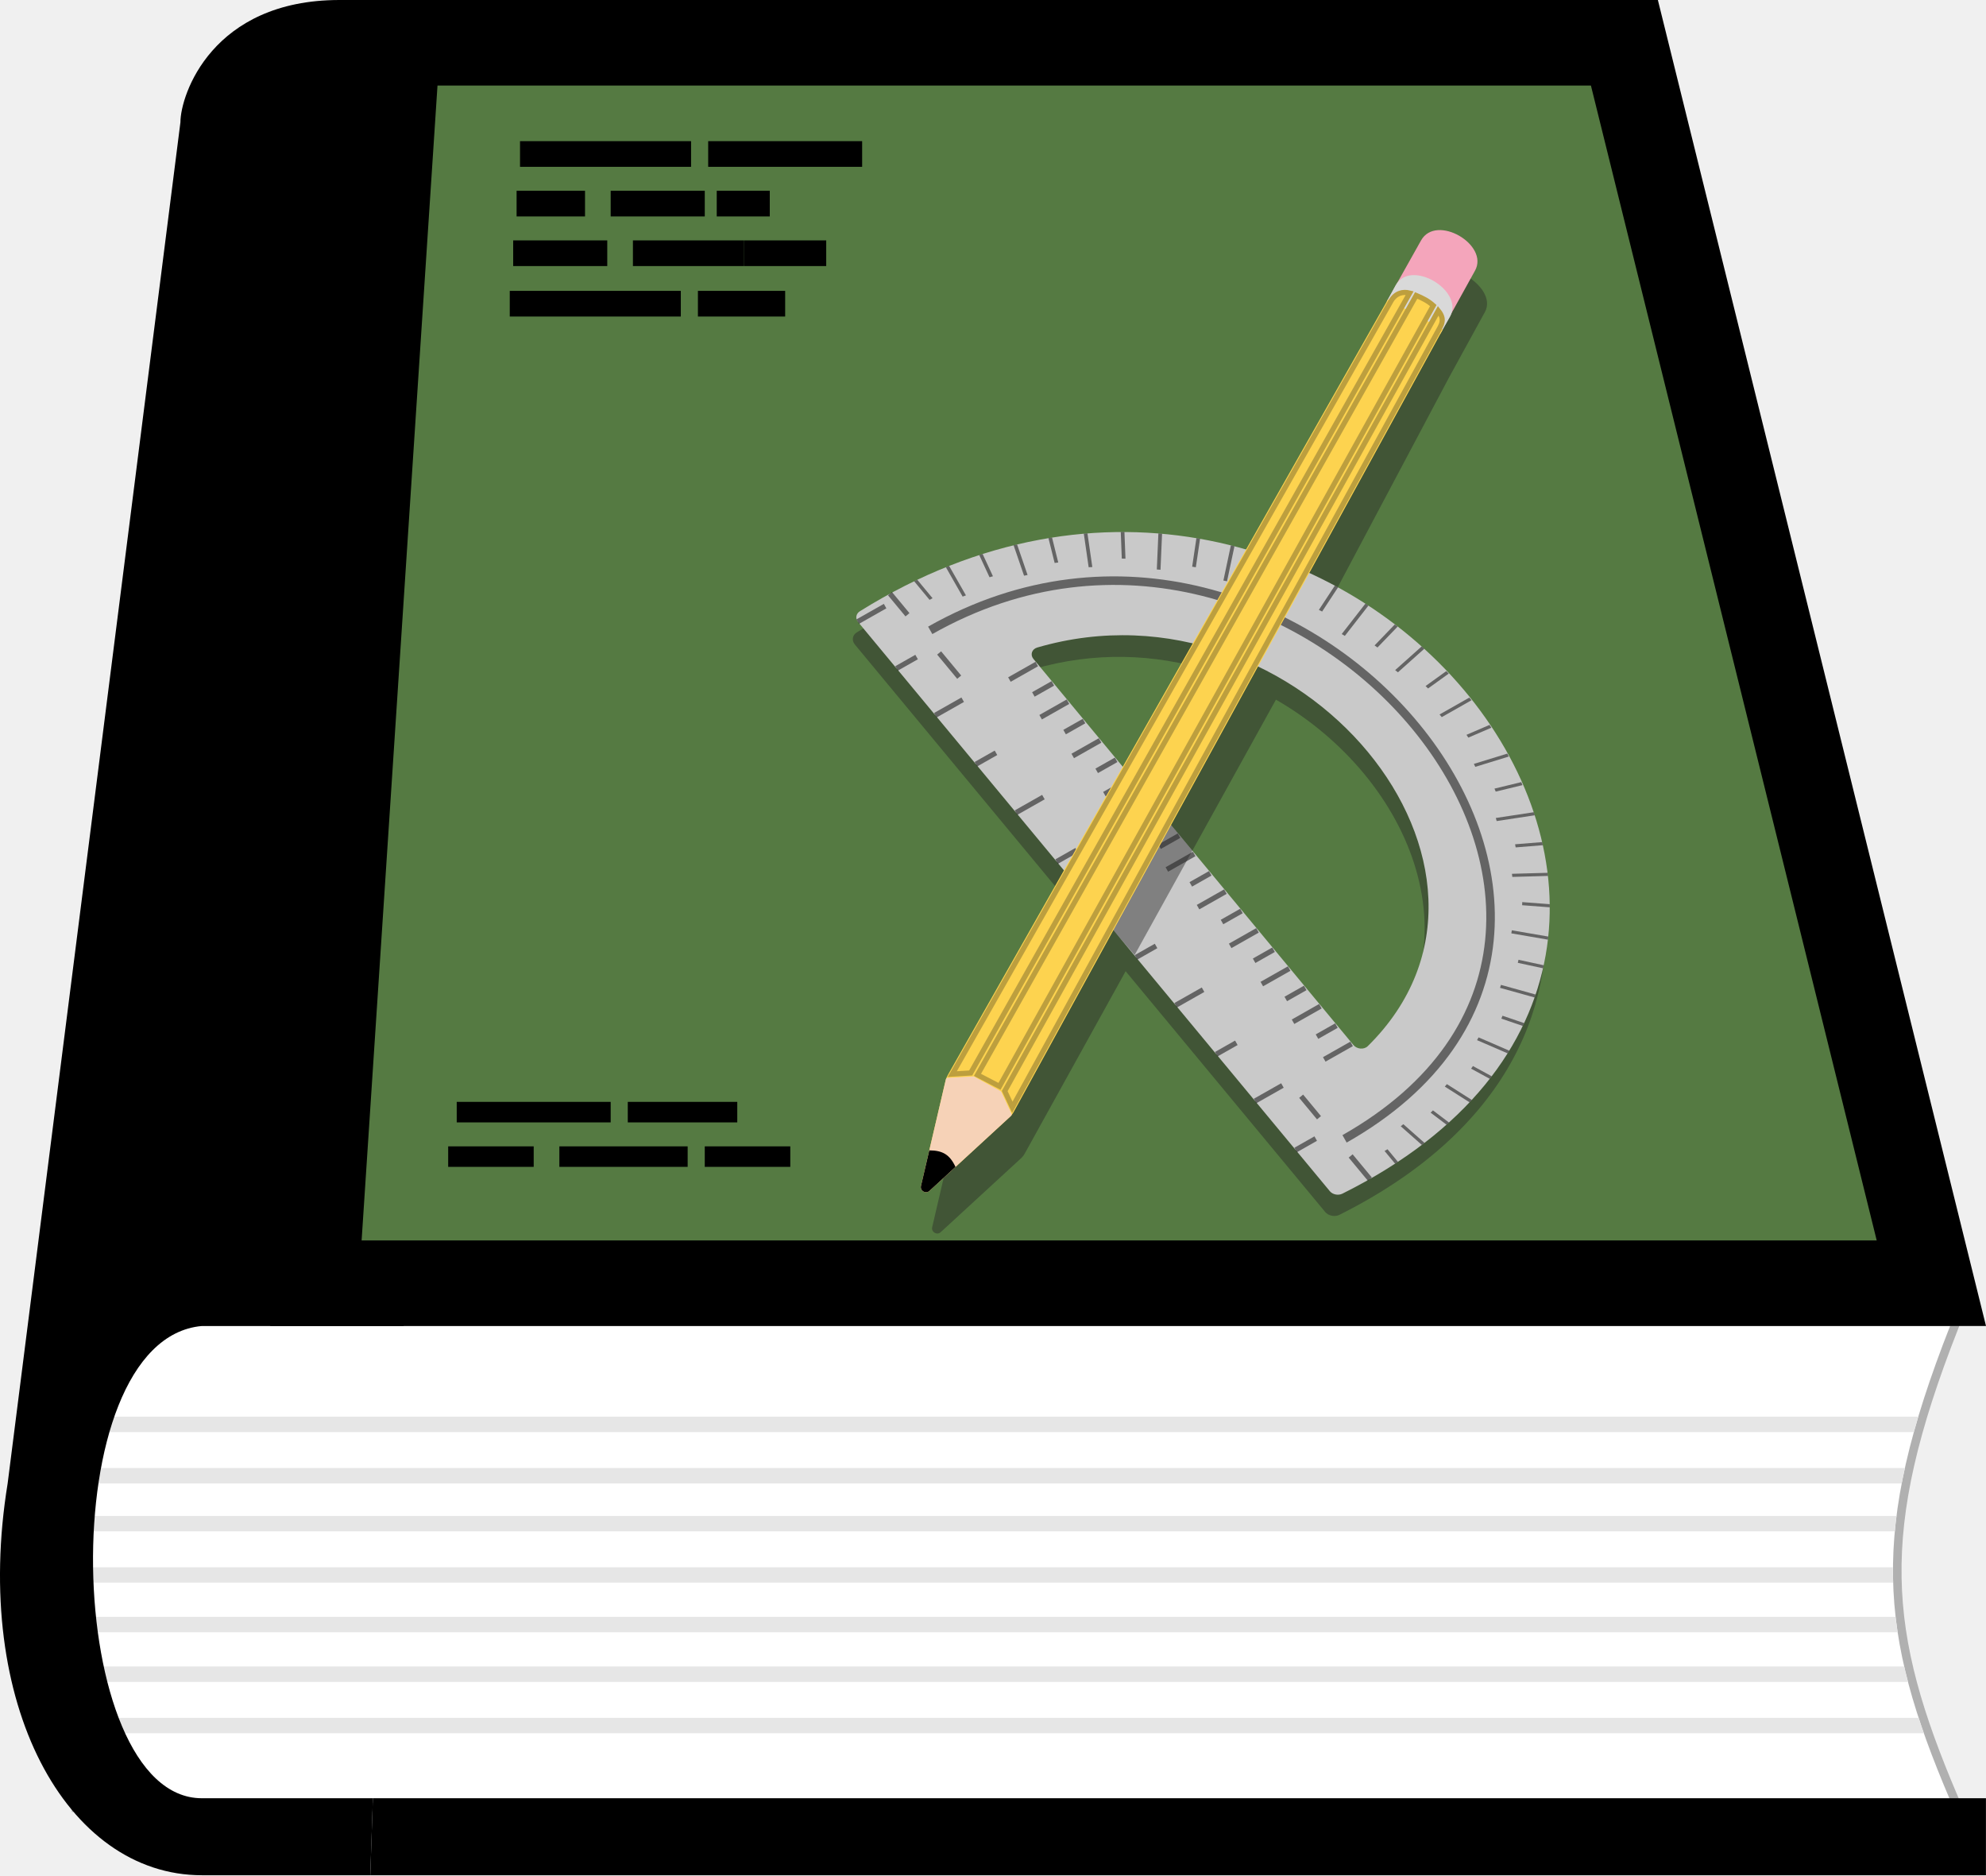
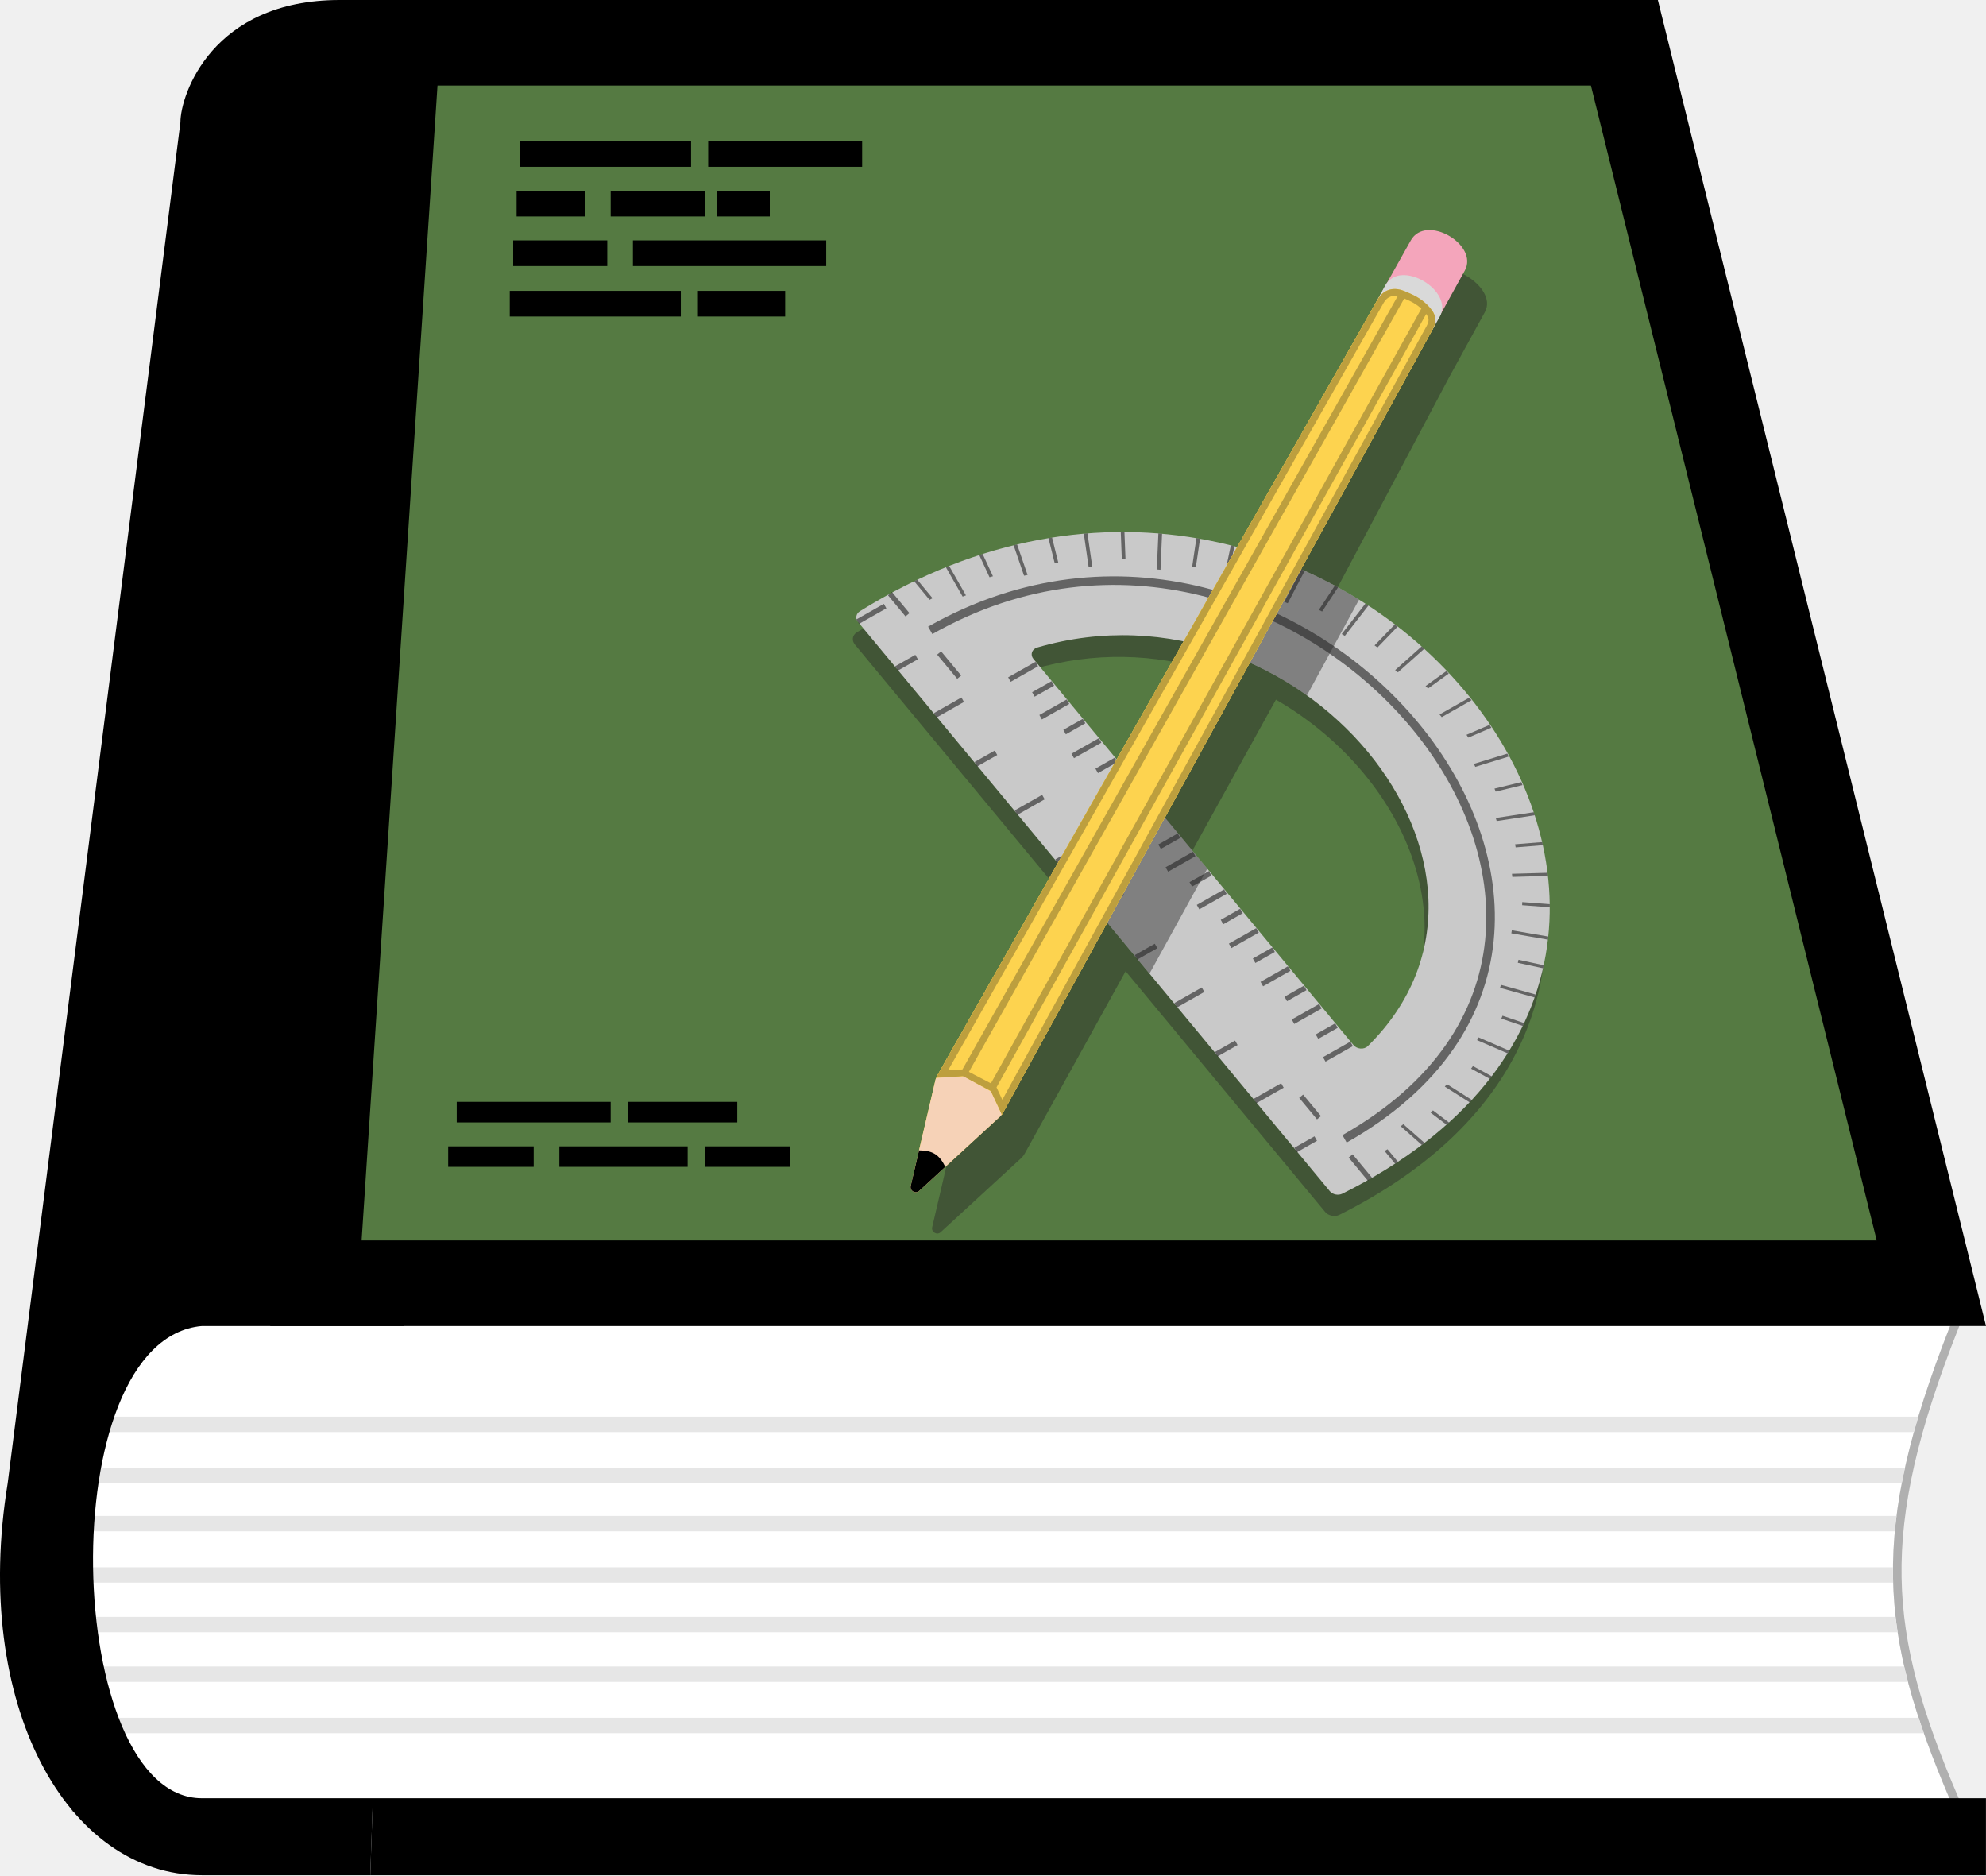
<svg xmlns="http://www.w3.org/2000/svg" width="1161" height="1096" viewBox="0 0 1161 1096" fill="none">
-   <path d="M47 772.5H44.5V775V1054V1056.5L47.005 1056.5L1140 1054.5L1143.78 1054.49L1142.3 1051.02C1121.55 1002.42 1109.85 963.581 1109.15 922.014C1108.44 880.438 1118.72 835.895 1142.33 775.915L1143.67 772.5H1140H47Z" fill="white" stroke="#B0B0B0" stroke-width="5" />
+   <mask id="path-1-outside-1_518_24" maskUnits="userSpaceOnUse" x="42" y="770" width="1106" height="290" fill="black">
+     <rect fill="white" x="42" y="770" width="1106" height="290" />
+     <path d="M47 775H1140C1092.67 895.25 1098.39 954.568 1140 1052L47 1054V775Z" />
+   </mask>
+   <path d="M47 775H1140C1092.67 895.25 1098.39 954.568 1140 1052L47 1054V775Z" fill="white" />
+   <path d="M47 775H1140C1092.67 895.25 1098.39 954.568 1140 1052L47 1054V775Z" stroke="#B0B0B0" stroke-width="10" mask="url(#path-1-outside-1_518_24)" />
  <path fill-rule="evenodd" clip-rule="evenodd" d="M46.971 837V828L1121.39 828C1120.48 831.038 1119.61 834.037 1118.79 837H46.971ZM46.971 867V858H1113.55C1112.88 861.034 1112.26 864.033 1111.69 867H46.971ZM46.971 895V886H1108.65C1108.27 889.028 1107.94 892.026 1107.67 895H46.971ZM46.971 925V916H1106.59C1106.57 919.016 1106.6 922.014 1106.69 925H46.971ZM46.971 954V945H1108.12C1108.47 948.001 1108.86 951 1109.32 954H46.971ZM46.971 983V974H1113.14C1113.83 976.987 1114.57 979.985 1115.36 983H46.971ZM46.971 1013V1004H1121.58C1122.55 1006.97 1123.57 1009.97 1124.64 1013H46.971Z" fill="#E6E6E6" />
  <path d="M217.971 1051H1160.97V1096H216.471L217.971 1051Z" fill="black" />
  <path d="M105.471 71.5C105.471 55.5 123.971 -3.8445e-05 198.471 -2.28882e-05H282.971L235.971 775H117.971C29.471 783 36.966 1051 118 1051H218L216.471 1096H117.971C38.971 1096 -16.529 996 4.471 867L105.471 71.5Z" fill="black" />
-   <path d="M184.697 750L232.347 25H949.612L1129.06 750H184.697Z" fill="#557A42" stroke="black" stroke-width="50" />
+   <mask id="path-5-inside-2_518_24" fill="white">
+     <path d="M208.936 -2.28882e-05H969.178L1161 775H158L208.936 -2.28882e-05Z" />
+   </mask>
+   <path d="M208.936 -2.28882e-05H969.178L1161 775H158L208.936 -2.28882e-05Z" fill="#557A42" stroke="black" stroke-width="100" mask="url(#path-5-inside-2_518_24)" />
  <path d="M262 676L467 676" stroke="black" stroke-width="12" stroke-miterlimit="1.414" stroke-dasharray="50 15 75 10" />
  <path d="M267 650L431 650" stroke="black" stroke-width="12" stroke-dasharray="90 10" />
  <path d="M298 177.5H459" stroke="black" stroke-width="15" stroke-dasharray="100 10" />
  <path d="M300 148H483" stroke="black" stroke-width="15" stroke-dasharray="55 15 65 0.1" />
  <path d="M302 119H450" stroke="black" stroke-width="15" stroke-dasharray="40 15 55 7" />
  <path d="M304 90H504" stroke="black" stroke-width="15" stroke-dasharray="100 10" />
  <path fill-rule="evenodd" clip-rule="evenodd" d="M868 182.5C876.513 167.323 841.817 147.093 832.976 162.854L811.674 200.86L737.399 337.313C667.775 313.822 583.829 318.004 500.848 369.616C498.276 371.216 497.796 374.347 499.743 376.695L628.311 531.78L560.428 652.792C559.916 653.705 559.536 654.685 559.298 655.704L544.951 717.204C544.273 720.109 547.758 722.143 549.954 720.124L596.855 676.999C597.735 676.191 598.478 675.246 599.056 674.2L658.041 567.642L774.657 708.31C776.586 710.636 780.299 711.38 783.026 710.015C971.538 615.682 915.521 427.521 776.293 354.018L847.273 220.295L868 182.5ZM706.791 391.876C675.059 382.154 639.789 380.672 604.004 391.121C600.833 392.047 599.801 395.318 601.828 397.763L662.461 470.902L706.791 391.876ZM745.905 408.913C826.177 455.172 866.819 555.631 797.25 624.12C795.074 626.262 790.965 625.909 788.927 623.45L691.921 506.437L745.905 408.913Z" fill="#292929" fill-opacity="0.45" />
  <path fill-rule="evenodd" clip-rule="evenodd" d="M784.737 697.657C782.363 698.84 779.082 698.219 777.406 696.197L501.59 363.495C499.898 361.454 500.415 358.669 502.648 357.275C784.133 181.545 1077.07 552.07 784.737 697.657ZM606.378 378.446C603.205 379.371 602.102 382.665 604.129 385.11L791.228 610.797C793.266 613.255 797.405 613.581 799.58 611.439C903.997 508.584 759.942 333.674 606.378 378.446Z" fill="#C9C9C9" />
  <path opacity="0.5" d="M520.286 346.983L530.503 359.307M549.012 381.633L560.743 395.784M760.648 640.699L771.076 653.278M789.585 675.604L800.795 689.126M501.433 363.306L517.423 354.241M524.113 390.664L535.839 384.016M546.794 418.022L562.784 408.957M570.517 446.638L582.243 439.99M593.979 474.939L609.969 465.874M617.702 503.555L629.428 496.907M640.382 530.913L656.372 521.848M664.105 559.529L675.831 552.881M687.307 587.516L703.297 578.451M711.03 616.132L722.756 609.484M733.71 643.49L749.7 634.425M757.433 672.106L769.159 665.458M590.098 397.17L606.089 388.105M604.103 405.872L615.474 399.426M608.347 419.182L624.337 410.117M622.351 427.884L633.722 421.438M627.117 441.823L643.107 432.758M641.121 450.525L652.492 444.079M645.626 464.15L661.616 455.085M659.63 472.852L671.001 466.406M663.874 486.162L679.865 477.097M677.879 494.864L689.25 488.418M682.123 508.174L698.113 499.109M696.127 516.876L707.498 510.43M700.371 530.187L716.362 521.122M714.376 538.888L725.747 532.442M719.141 552.828L735.131 543.763M733.146 561.53L744.516 555.083M737.65 575.154L753.641 566.089M751.655 583.856L763.026 577.41M755.899 597.167L771.889 588.102M769.903 605.868L781.274 599.422M774.147 619.179L790.138 610.114" stroke="black" stroke-width="3" />
  <path opacity="0.5" d="M543.801 368.416C759.492 246.139 1004.54 541.731 786.015 665.616" stroke="black" stroke-width="5" />
-   <path opacity="0.5" fill-rule="evenodd" clip-rule="evenodd" d="M817.219 679.042C816.669 679.405 816.117 679.766 815.561 680.127L809.398 672.693L811.138 671.706L817.219 679.042ZM832.749 667.979C832.234 668.375 831.717 668.77 831.197 669.164L818.867 658.262L820.379 657.041L832.749 667.979ZM847.055 656.046C846.58 656.476 846.102 656.905 845.621 657.333L836.322 650.308L837.7 648.977L847.055 656.046ZM860.39 642.87C859.961 643.334 859.528 643.798 859.093 644.26L844.618 635.071L845.84 633.633L860.39 642.87ZM872.039 629.031C871.66 629.528 871.278 630.023 870.893 630.518L859.991 624.588L861.073 623.067L872.039 629.031ZM882.302 614.067C881.98 614.593 881.654 615.119 881.325 615.644L863.475 607.927L864.357 606.308L882.302 614.067ZM890.989 597.961C890.729 598.514 890.466 599.067 890.199 599.619L877.663 595.35L878.356 593.659L890.989 597.961ZM897.711 581.265C897.517 581.84 897.319 582.414 897.117 582.988L876.899 577.354L877.454 575.621L897.711 581.265ZM902.435 564.143C902.307 564.734 902.176 565.325 902.042 565.916L887.299 562.736L887.706 560.965L902.435 564.143ZM905.107 547.381C905.044 547.984 904.978 548.586 904.908 549.189L883.511 545.51L883.81 543.719L905.107 547.381ZM905.957 528.455C905.965 529.064 905.97 529.673 905.972 530.282L889.836 529.065L889.892 527.244L905.957 528.455ZM904.691 510.116C904.767 510.725 904.839 511.334 904.908 511.943L884.088 512.525L883.881 510.697L904.691 510.116ZM901.516 492.176C901.655 492.781 901.791 493.386 901.924 493.991L886.044 495.271L885.706 493.45L901.516 492.176ZM896.592 474.713C896.791 475.309 896.987 475.905 897.18 476.502L874.943 479.877L874.434 478.076L896.592 474.713ZM536.243 338.855C535.632 339.144 535.022 339.436 534.411 339.731L543.42 350.597L545.16 349.611L536.243 338.855ZM552.959 331.518L562.751 348.69L564.683 347.981L554.862 330.757C554.228 331.008 553.594 331.262 552.959 331.518ZM572.466 324.421L578.469 337.38L580.471 336.807L574.441 323.788C573.783 323.996 573.125 324.207 572.466 324.421ZM592.551 318.711L598.645 336.472L600.714 336.065L594.592 318.22C593.912 318.381 593.232 318.545 592.551 318.711ZM612.929 314.534L616.534 329.023L618.645 328.755L615.022 314.196C614.325 314.305 613.627 314.418 612.929 314.534ZM633.591 311.93L636.421 331.528L638.563 331.42L635.723 311.755C635.013 311.81 634.302 311.869 633.591 311.93ZM655.19 310.951L655.793 326.469L657.949 326.524L657.344 310.951C656.627 310.948 655.909 310.948 655.19 310.951ZM677.18 311.787L676.265 332.828L678.421 333.01L679.336 311.969C678.618 311.905 677.9 311.845 677.18 311.787ZM699.405 314.541L696.932 331.206L699.073 331.546L701.542 314.909C700.831 314.783 700.118 314.661 699.405 314.541ZM719.55 318.747L715.185 339.306L717.31 339.739L721.653 319.283C720.953 319.102 720.252 318.923 719.55 318.747ZM740.273 324.853L734.241 341.36L736.306 342L742.315 325.557C741.636 325.32 740.955 325.085 740.273 324.853ZM760.747 332.779L750.822 351.767L752.804 352.594L762.709 333.644C762.057 333.353 761.402 333.065 760.747 332.779ZM780.33 342.289L771.002 356.458L772.903 357.424L782.199 343.304C781.578 342.963 780.955 342.625 780.33 342.289ZM798.19 352.809L784.359 370.58L786.183 371.653L799.957 353.955C799.37 353.571 798.781 353.189 798.19 352.809ZM831.085 377.823L815.604 391.643L817.213 392.945L832.611 379.199C832.105 378.739 831.596 378.28 831.085 377.823ZM842.83 419.124L860.242 409.254L858.965 407.714L841.554 417.585L842.83 419.124ZM834.837 402.386L846.942 393.675L845.485 392.25L833.381 400.961L834.837 402.386ZM858.367 431.11L871.847 425.318L870.776 423.676L857.296 429.469L858.367 431.11ZM862.453 448.186L882.021 442.177L881.175 440.453L861.606 446.462L862.453 448.186ZM805.269 378.433L817.065 366.199L815.36 364.99L803.564 377.224L805.269 378.433ZM874.377 462.67L890.037 458.877L889.325 457.116L873.665 460.909L874.377 462.67Z" fill="black" />
-   <path d="M663.276 558.186L691.921 506.437L697.045 497.163L668.173 462.137L662.461 470.901L633.179 523.102L663.276 558.186Z" fill="#292929" fill-opacity="0.45" />
-   <path d="M830.737 140.52C839.579 124.759 870.775 143.052 862.261 158.229L841.995 194.858L810.715 176.198L830.737 140.52Z" fill="#F4A5BB" />
-   <path d="M815.885 166.724C824.727 150.963 856.177 169.935 847.663 185.112L842.141 194.867L810.714 176.196L815.885 166.724Z" fill="#D9D9D9" />
-   <path d="M843.471 192.524L592.537 650.008C591.962 651.057 591.219 652.006 590.337 652.816L543.362 696.002C541.189 698.001 537.739 695.987 538.41 693.112L552.782 631.527C553.021 630.501 553.407 629.514 553.928 628.597L811.371 175.026L843.471 192.524Z" fill="#FDD34F" />
-   <path d="M584.308 634.922L571.426 628.217L827.893 172.672C831.83 174.349 834.799 175.824 837.894 178.59L584.308 634.922ZM824.096 171.264L567.461 627.107L556.703 627.76L813.111 176.013L813.115 176.004C814.4 173.715 816.219 172.135 818.367 171.397C819.991 170.839 821.914 170.725 824.096 171.264ZM840.801 181.594C841.975 183.046 842.656 184.352 842.945 185.592C843.34 187.29 843.064 189.162 841.727 191.545L841.722 191.554L841.717 191.562L591.808 647.178L587.356 637.673L840.801 181.594Z" fill="#FDD34F" stroke="#BD9F3E" stroke-width="3" />
-   <path d="M591.357 650.933C591.542 651.328 591.45 651.798 591.129 652.093L543.362 696.007C541.189 698.005 537.739 695.992 538.41 693.117L552.973 630.715C553.074 630.282 553.449 629.967 553.893 629.943L569.277 629.116L585.249 637.894L591.357 650.933Z" fill="#F6D2B7" />
-   <path d="M543.362 696.006C541.189 698.004 537.739 695.991 538.41 693.116L543.257 672.345C551.104 672.366 555.232 674.866 558.581 682.015L543.362 696.006Z" fill="black" />
+   <path opacity="0.5" fill-rule="evenodd" clip-rule="evenodd" d="M817.219 679.042C816.669 679.405 816.117 679.766 815.561 680.127L809.398 672.693L811.138 671.706L817.219 679.042ZM832.749 667.979C832.234 668.375 831.717 668.77 831.197 669.164L818.867 658.262L820.379 657.041L832.749 667.979ZM847.055 656.046C846.58 656.476 846.102 656.905 845.621 657.333L836.322 650.308L837.7 648.977L847.055 656.046ZM860.39 642.87C859.961 643.334 859.528 643.798 859.093 644.261L844.618 635.071L845.84 633.633L860.39 642.87ZM872.039 629.031C871.66 629.528 871.278 630.023 870.893 630.518L859.991 624.588L861.073 623.067L872.039 629.031ZM882.302 614.067C881.98 614.593 881.654 615.119 881.325 615.644L863.475 607.927L864.357 606.308L882.302 614.067ZM890.989 597.96C890.729 598.514 890.466 599.067 890.199 599.619L877.663 595.35L878.356 593.659L890.989 597.96ZM897.711 581.265C897.517 581.84 897.319 582.414 897.117 582.988L876.899 577.354L877.454 575.621L897.711 581.265ZM902.435 564.142C902.307 564.734 902.176 565.325 902.042 565.916L887.299 562.736L887.706 560.965L902.435 564.142ZM905.107 547.381C905.044 547.984 904.978 548.586 904.908 549.189L883.511 545.51L883.81 543.719L905.107 547.381ZM905.957 528.455C905.965 529.064 905.97 529.673 905.972 530.282L889.836 529.065L889.892 527.244L905.957 528.455ZM904.691 510.116C904.767 510.725 904.839 511.334 904.908 511.943L884.088 512.525L883.881 510.697L904.691 510.116ZM901.516 492.176C901.655 492.781 901.791 493.386 901.924 493.991L886.044 495.271L885.706 493.45L901.516 492.176ZM896.592 474.713C896.791 475.309 896.987 475.905 897.18 476.502L874.943 479.877L874.434 478.076L896.592 474.713ZM536.243 338.855C535.632 339.144 535.022 339.436 534.411 339.731L543.42 350.597L545.16 349.611L536.243 338.855ZM552.959 331.518L562.751 348.69L564.683 347.981L554.862 330.757C554.228 331.008 553.594 331.262 552.959 331.518ZM572.466 324.421L578.469 337.38L580.471 336.807L574.441 323.788C573.783 323.996 573.125 324.207 572.466 324.421ZM592.551 318.711L598.645 336.472L600.714 336.065L594.592 318.22C593.912 318.381 593.232 318.545 592.551 318.711ZM612.929 314.534L616.534 329.023L618.645 328.755L615.022 314.196C614.325 314.305 613.627 314.418 612.929 314.534ZM633.591 311.93L636.421 331.528L638.563 331.42L635.723 311.755C635.013 311.81 634.302 311.869 633.591 311.93ZM655.19 310.951L655.793 326.469L657.949 326.524L657.344 310.951C656.627 310.948 655.909 310.948 655.19 310.951ZM677.18 311.787L676.265 332.828L678.421 333.01L679.336 311.969C678.618 311.905 677.9 311.845 677.18 311.787ZM699.405 314.541L696.932 331.206L699.073 331.546L701.542 314.909C700.831 314.783 700.118 314.661 699.405 314.541ZM719.55 318.747L715.185 339.306L717.31 339.739L721.653 319.283C720.953 319.102 720.252 318.923 719.55 318.747ZM740.273 324.853L734.241 341.36L736.306 342L742.315 325.557C741.636 325.32 740.955 325.085 740.273 324.853ZM760.747 332.779L750.822 351.767L752.804 352.594L762.709 333.644C762.057 333.353 761.402 333.065 760.747 332.779ZM780.33 342.289L771.002 356.458L772.903 357.424L782.199 343.304C781.578 342.963 780.955 342.625 780.33 342.289ZM798.19 352.809L784.359 370.58L786.183 371.653L799.957 353.955C799.37 353.571 798.781 353.189 798.19 352.809ZM831.085 377.823L815.604 391.643L817.213 392.945L832.611 379.199C832.105 378.739 831.596 378.28 831.085 377.823ZM842.83 419.124L860.242 409.254L858.965 407.714L841.554 417.585L842.83 419.124ZM834.837 402.386L846.942 393.675L845.485 392.25L833.381 400.961L834.837 402.386ZM858.367 431.11L871.847 425.318L870.776 423.676L857.296 429.469L858.367 431.11ZM862.453 448.186L882.021 442.177L881.175 440.453L861.606 446.462L862.453 448.186ZM805.269 378.433L817.065 366.199L815.36 364.99L803.564 377.224L805.269 378.433ZM874.377 462.67L890.037 458.877L889.325 457.116L873.665 460.909L874.377 462.67Z" fill="black" />
+   <path d="M662.461 470.901L633.179 522.3L672 569.05L705.77 507.7L668.173 462.137L662.461 470.901Z" fill="#292929" fill-opacity="0.45" />
+   <path d="M729 386.5C743.455 393.163 751.106 397.569 764.024 406.424L794.5 350.47C781.426 342.39 770.5 337 760 332.5L729 386.5Z" fill="#292929" fill-opacity="0.45" />
+   <path d="M824.737 140.52C833.579 124.759 864.775 143.052 856.261 158.229L835.995 194.858L804.715 176.198L824.737 140.52Z" fill="#F4A5BB" />
+   <path d="M809.885 166.724C818.727 150.963 850.177 169.935 841.663 185.112L836.141 194.867L804.714 176.196L809.885 166.724Z" fill="#D9D9D9" />
+   <path d="M837.471 192.524L586.537 650.008C585.962 651.057 585.219 652.006 584.337 652.816L537.362 696.002C535.189 698.001 531.739 695.987 532.41 693.112L546.782 631.527C547.021 630.501 547.407 629.514 547.928 628.597L805.371 175.026L837.471 192.524Z" fill="#FDD34F" />
+   <mask id="path-22-inside-3_518_24" fill="white">
+     <path d="M837.471 192.524L585.668 651.593L579.111 637.595L562.669 629.037L547.143 629.98L805.371 175.026C808.352 169.712 814.093 167.249 821.025 170.138C826.33 172.348 830.173 174.041 834.399 178.199C839.265 182.989 840.492 187.139 837.471 192.524Z" />
+   </mask>
+   <path d="M837.471 192.524L585.668 651.593L579.111 637.595L562.669 629.037L547.143 629.98L805.371 175.026C808.352 169.712 814.093 167.249 821.025 170.138C826.33 172.348 830.173 174.041 834.399 178.199C839.265 182.989 840.492 187.139 837.471 192.524Z" fill="#FDD34F" />
+   <path d="M564.412 630.018L822.768 171.119L819.282 169.156L560.927 628.056L564.412 630.018ZM832.651 177.228L577.363 636.624L580.859 638.567L836.147 179.171L832.651 177.228ZM837.471 192.524L833.982 190.567L833.973 190.583L833.964 190.6L837.471 192.524ZM585.668 651.593L582.046 653.289L585.387 660.422L589.175 653.516L585.668 651.593ZM547.143 629.98L543.664 628.005L540.024 634.419L547.385 633.972L547.143 629.98ZM805.371 175.026L808.85 177L808.855 176.992L808.86 176.983L805.371 175.026ZM562.669 629.037L564.516 625.489L563.533 624.977L562.427 625.044L562.669 629.037ZM579.111 637.595L582.733 635.898L582.159 634.672L580.958 634.047L579.111 637.595ZM821.025 170.138L819.486 173.83L819.486 173.83L821.025 170.138ZM834.399 178.199L837.205 175.348L837.205 175.348L834.399 178.199ZM833.964 190.6L582.161 649.669L589.175 653.516L840.978 194.448L833.964 190.6ZM550.622 631.954L808.85 177L801.893 173.051L543.664 628.005L550.622 631.954ZM547.385 633.972L562.912 633.03L562.427 625.044L546.9 625.987L547.385 633.972ZM560.823 632.585L577.264 641.143L580.958 634.047L564.516 625.489L560.823 632.585ZM575.489 639.292L582.046 653.289L589.29 649.896L582.733 635.898L575.489 639.292ZM808.86 176.983C809.938 175.06 811.396 173.845 813.017 173.289C814.624 172.736 816.776 172.7 819.486 173.83L822.564 166.446C818.343 164.686 814.158 164.437 810.417 165.723C806.689 167.004 803.785 169.678 801.883 173.069L808.86 176.983ZM819.486 173.83C824.738 176.019 827.956 177.47 831.593 181.05L837.205 175.348C832.391 170.611 827.922 168.678 822.564 166.446L819.486 173.83ZM831.593 181.05C833.794 183.216 834.708 184.805 834.997 186.045C835.25 187.132 835.147 188.491 833.982 190.567L840.96 194.481C842.816 191.172 843.61 187.763 842.789 184.232C842.003 180.854 839.87 177.972 837.205 175.348L831.593 181.05Z" fill="#BD9F3E" mask="url(#path-22-inside-3_518_24)" />
+   <path d="M585.357 650.933C585.542 651.328 585.45 651.798 585.129 652.093L537.362 696.007C535.189 698.005 531.739 695.992 532.41 693.117L546.973 630.715C547.074 630.282 547.449 629.967 547.893 629.943L563.277 629.116L579.249 637.894L585.357 650.933Z" fill="#F6D2B7" />
+   <path d="M537.362 696.006C535.189 698.004 531.739 695.991 532.41 693.116L537.257 672.345C545.104 672.366 549.232 674.866 552.581 682.015L537.362 696.006Z" fill="black" />
</svg>
